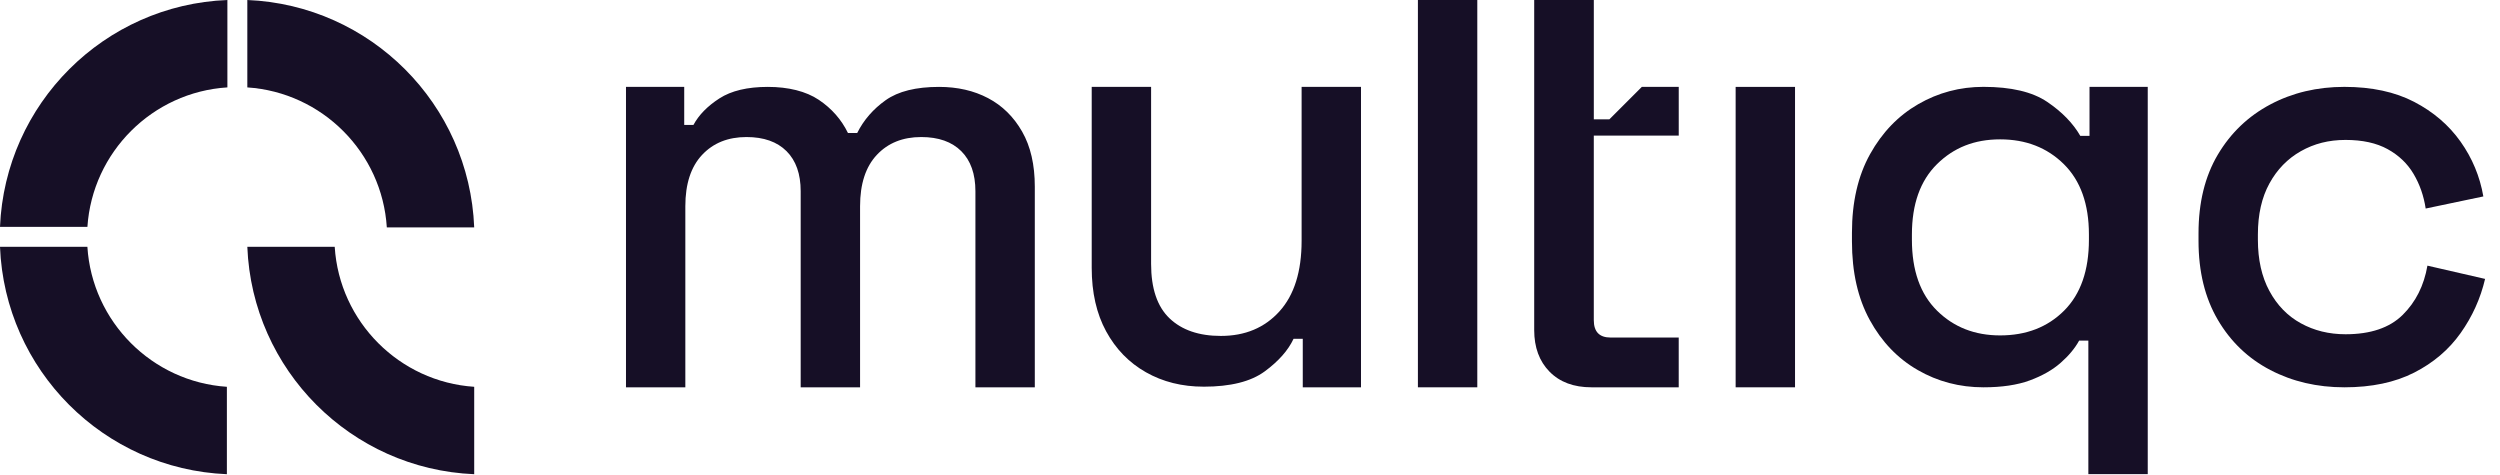
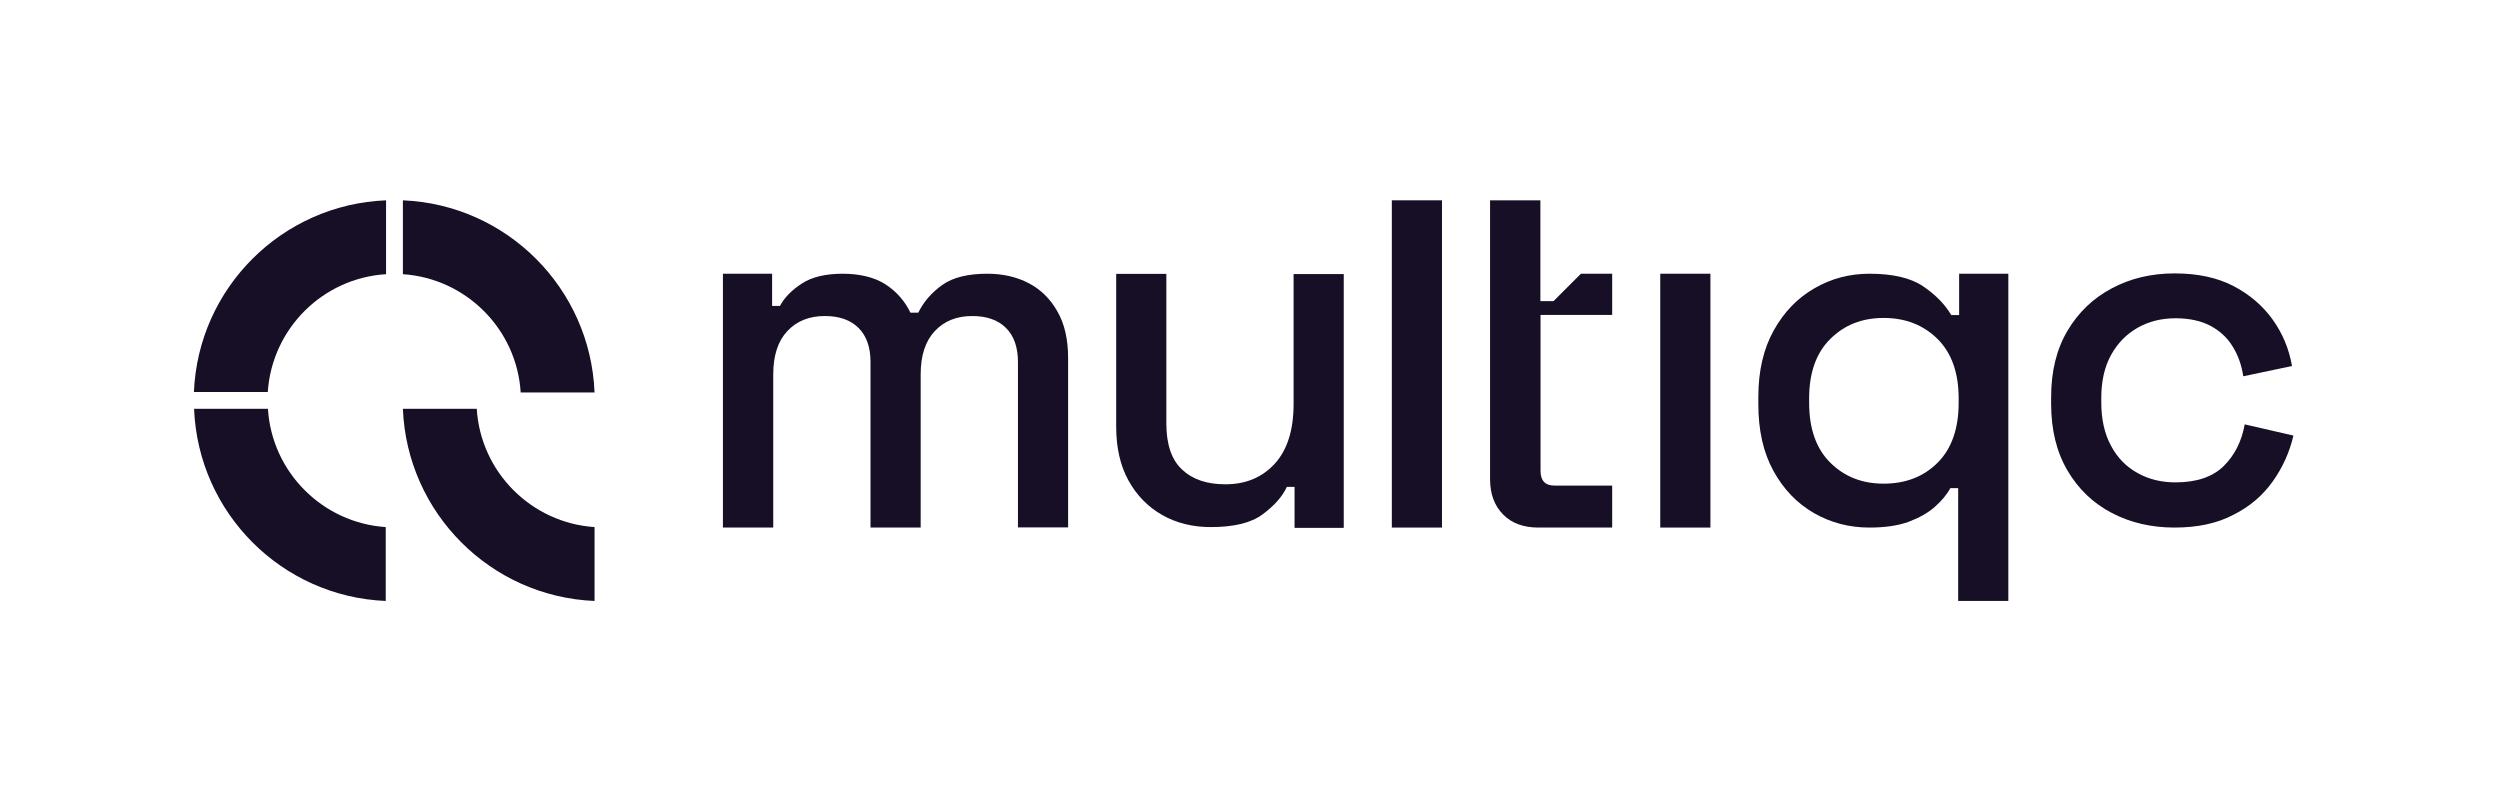
- <svg xmlns="http://www.w3.org/2000/svg" width="1318" height="250" viewBox="0 0 1318 250" fill="none">
-   <path d="M46.08 119.61C48.7 80.16 80.39 48.55 119.88 46.07V0C54.92 2.56 2.7 54.68 0 119.61H46.08Z" fill="#160F26" />
-   <path d="M119.61 203.919C80.16 201.299 48.55 169.609 46.07 130.119H0C2.56 195.079 54.68 247.299 119.61 249.999V203.919Z" fill="#160F26" />
-   <path d="M130.389 46.08C169.839 48.7 201.449 80.39 203.929 119.88H249.999C247.439 54.92 195.319 2.7 130.389 0V46.08Z" fill="#160F26" />
-   <path d="M249.999 203.919C210.549 201.299 178.939 169.609 176.459 130.119H130.389C132.949 195.079 185.069 247.299 249.999 249.999V203.919Z" fill="#160F26" />
-   <path d="M1100.98 249.999V179.569H1096.12C1093.89 183.629 1090.65 187.529 1086.39 191.269C1082.13 195.019 1076.71 198.109 1070.13 200.539C1063.54 202.969 1055.39 204.189 1045.66 204.189C1033.09 204.189 1021.54 201.149 1011 195.069C1000.46 188.989 992.05 180.229 985.77 168.769C979.48 157.319 976.35 143.489 976.35 127.269V122.709C976.35 106.499 979.54 92.669 985.93 81.209C992.31 69.759 1000.77 60.989 1011.31 54.909C1021.85 48.829 1033.3 45.789 1045.66 45.789C1060.25 45.789 1071.45 48.429 1079.25 53.689C1087.05 58.959 1092.88 64.939 1096.73 71.629H1101.59V45.789H1132.29V249.979H1100.98V249.999ZM1054.47 176.829C1068.25 176.829 1079.5 172.469 1088.21 163.759C1096.92 155.049 1101.28 142.579 1101.28 126.369V123.629C1101.28 107.619 1096.87 95.259 1088.06 86.539C1079.24 77.829 1068.04 73.469 1054.47 73.469C1040.9 73.469 1030 77.829 1021.18 86.539C1012.36 95.259 1007.96 107.619 1007.96 123.629V126.369C1007.96 142.589 1012.37 155.049 1021.18 163.759C1030 172.479 1041.09 176.829 1054.47 176.829Z" fill="#160F26" />
-   <path d="M1235.96 204.189C1221.57 204.189 1208.55 201.149 1196.9 195.069C1185.24 188.989 1176.02 180.169 1169.24 168.619C1162.45 157.069 1159.06 143.189 1159.06 126.969V123.019C1159.06 106.809 1162.45 92.979 1169.24 81.519C1176.03 70.069 1185.25 61.259 1196.9 55.069C1208.55 48.889 1221.57 45.799 1235.96 45.799C1250.35 45.799 1262.61 48.439 1272.74 53.699C1282.87 58.969 1291.03 65.959 1297.21 74.679C1303.39 83.399 1307.39 93.019 1309.22 103.559L1278.82 109.939C1277.8 103.249 1275.68 97.169 1272.44 91.699C1269.2 86.229 1264.64 81.869 1258.76 78.629C1252.88 75.389 1245.48 73.769 1236.57 73.769C1227.66 73.769 1220 75.749 1213.01 79.699C1206.02 83.649 1200.49 89.329 1196.44 96.719C1192.38 104.119 1190.36 113.089 1190.36 123.619V126.359C1190.36 136.899 1192.38 145.919 1196.44 153.419C1200.49 160.919 1206.02 166.599 1213.01 170.439C1220 174.289 1227.85 176.219 1236.57 176.219C1249.74 176.219 1259.77 172.829 1266.67 166.039C1273.56 159.249 1277.92 150.589 1279.74 140.049L1310.14 147.039C1307.71 157.379 1303.4 166.909 1297.22 175.619C1291.04 184.339 1282.88 191.279 1272.75 196.439C1262.61 201.609 1250.35 204.189 1235.97 204.189H1235.96Z" fill="#160F26" />
-   <path d="M330.02 204.19V45.81H360.72V65.87H365.58C368.42 60.6 372.98 55.94 379.26 51.89C385.54 47.84 394.05 45.81 404.8 45.81C415.55 45.81 424.91 48.09 431.7 52.65C438.49 57.21 443.6 63.04 447.05 70.13H451.91C455.35 63.24 460.37 57.47 466.96 52.8C473.54 48.14 482.92 45.81 495.08 45.81C504.81 45.81 513.42 47.79 520.92 51.74C528.42 55.69 534.4 61.57 538.86 69.37C543.32 77.17 545.55 86.85 545.55 98.4V204.19H514.24V100.83C514.24 91.71 511.76 84.67 506.79 79.7C501.82 74.74 494.78 72.25 485.66 72.25C475.93 72.25 468.13 75.39 462.25 81.67C456.37 87.95 453.43 96.97 453.43 108.73V204.19H422.12V100.83C422.12 91.71 419.64 84.67 414.67 79.7C409.7 74.74 402.66 72.25 393.54 72.25C383.81 72.25 376.01 75.39 370.13 81.67C364.25 87.95 361.31 96.97 361.31 108.73V204.19H330H330.02Z" fill="#160F26" />
-   <path d="M634.529 203.85C623.179 203.85 613.049 201.31 604.129 196.25C595.209 191.19 588.219 183.99 583.149 174.67C578.079 165.35 575.549 154.2 575.549 141.23V45.81H606.859V139.1C606.859 152.07 610.099 161.65 616.589 167.83C623.069 174.01 632.089 177.1 643.649 177.1C656.419 177.1 666.699 172.8 674.509 164.18C682.309 155.57 686.209 143.16 686.209 126.94V45.81H717.519V204.19H686.819V178.62H681.959C679.119 184.7 674.059 190.43 666.759 195.8C659.459 201.17 648.719 203.86 634.539 203.86L634.529 203.85Z" fill="#160F26" />
-   <path d="M747.521 204.19V0H778.831V204.19H747.521Z" fill="#160F26" />
-   <path d="M915.029 204.19V45.81H946.339V204.19H915.029Z" fill="#160F26" />
-   <path d="M885.03 71.47V45.81H865.56L848.45 62.92H840.26V0H808.83V173.98C808.83 183.13 811.52 190.46 816.92 195.95C822.31 201.44 829.67 204.19 839.04 204.19H885.02V177.95H849.1C843.2 177.95 840.25 174.9 840.25 168.8V71.48H885.01L885.03 71.47Z" fill="#160F26" />
+ <svg xmlns="http://www.w3.org/2000/svg" version="1.1" id="Layer_1" x="0px" y="0px" viewBox="0 0 1560 500" style="enable-background:new 0 0 1560 500;" xml:space="preserve">
+   <style type="text/css">
+ 	.st0{fill:#160F26;}
+ </style>
+   <path class="st0" d="M167.1,244.6c2.6-39.5,34.3-71.1,73.8-73.5V125c-65,2.6-117.2,54.7-119.9,119.6H167.1z" />
+   <path class="st0" d="M240.7,328.9c-39.4-2.6-71.1-34.3-73.5-73.8h-46.1c2.6,65,54.7,117.2,119.6,119.9V328.9z" />
+   <path class="st0" d="M251.4,171.1c39.4,2.6,71.1,34.3,73.5,73.8H371c-2.6-65-54.7-117.2-119.6-119.9V171.1z" />
+   <path class="st0" d="M371,328.9c-39.4-2.6-71.1-34.3-73.5-73.8h-46.1c2.6,65,54.7,117.2,119.6,119.9V328.9z" />
+   <path class="st0" d="M1221.9,375v-70.4h-4.9c-2.2,4.1-5.5,8-9.7,11.7c-4.3,3.8-9.7,6.8-16.3,9.3c-6.6,2.4-14.7,3.6-24.5,3.6  c-12.6,0-24.1-3-34.7-9.1c-10.5-6.1-18.9-14.8-25.2-26.3c-6.3-11.5-9.4-25.3-9.4-41.5v-4.6c0-16.2,3.2-30,9.6-41.5  c6.4-11.5,14.8-20.2,25.4-26.3c10.5-6.1,22-9.1,34.3-9.1c14.6,0,25.8,2.6,33.6,7.9c7.8,5.3,13.6,11.3,17.5,17.9h4.9v-25.8h30.7V375  L1221.9,375L1221.9,375z M1175.4,301.8c13.8,0,25-4.4,33.7-13.1c8.7-8.7,13.1-21.2,13.1-37.4v-2.7c0-16-4.4-28.4-13.2-37.1  c-8.8-8.7-20-13.1-33.6-13.1c-13.6,0-24.5,4.4-33.3,13.1c-8.8,8.7-13.2,21.1-13.2,37.1v2.7c0,16.2,4.4,28.7,13.2,37.4  C1151,297.5,1162,301.8,1175.4,301.8z" />
+   <path class="st0" d="M1356.9,329.2c-14.4,0-27.4-3-39.1-9.1c-11.7-6.1-20.9-14.9-27.7-26.5c-6.8-11.6-10.2-25.4-10.2-41.7v-4  c0-16.2,3.4-30,10.2-41.5c6.8-11.5,16-20.3,27.7-26.5c11.6-6.2,24.7-9.3,39.1-9.3c14.4,0,26.6,2.6,36.8,7.9  c10.1,5.3,18.3,12.3,24.5,21c6.2,8.7,10.2,18.3,12,28.9l-30.4,6.4c-1-6.7-3.1-12.8-6.4-18.2c-3.2-5.5-7.8-9.8-13.7-13.1  c-5.9-3.2-13.3-4.9-22.2-4.9c-8.9,0-16.6,2-23.6,5.9c-7,4-12.5,9.6-16.6,17c-4.1,7.4-6.1,16.4-6.1,26.9v2.7c0,10.5,2,19.6,6.1,27.1  c4,7.5,9.6,13.2,16.6,17c7,3.9,14.8,5.8,23.6,5.8c13.2,0,23.2-3.4,30.1-10.2c6.9-6.8,11.2-15.5,13.1-26l30.4,7  c-2.4,10.3-6.7,19.9-12.9,28.6c-6.2,8.7-14.3,15.7-24.5,20.8C1383.5,326.6,1371.3,329.2,1356.9,329.2L1356.9,329.2z" />
+   <path class="st0" d="M451.1,329.2V170.8h30.7v20.1h4.9c2.8-5.3,7.4-9.9,13.7-14c6.3-4.1,14.8-6.1,25.5-6.1s20.1,2.3,26.9,6.8  s11.9,10.4,15.3,17.5h4.9c3.4-6.9,8.5-12.7,15-17.3c6.6-4.7,16-7,28.1-7c9.7,0,18.3,2,25.8,5.9s13.5,9.8,17.9,17.6  c4.5,7.8,6.7,17.5,6.7,29v105.8h-31.3V225.8c0-9.1-2.5-16.2-7.4-21.1c-5-5-12-7.5-21.1-7.5c-9.7,0-17.5,3.1-23.4,9.4  c-5.9,6.3-8.8,15.3-8.8,27.1v95.5h-31.3V225.8c0-9.1-2.5-16.2-7.4-21.1c-5-5-12-7.5-21.1-7.5c-9.7,0-17.5,3.1-23.4,9.4  c-5.9,6.3-8.8,15.3-8.8,27.1v95.5H451.1L451.1,329.2z" />
+   <path class="st0" d="M755.5,328.9c-11.3,0-21.5-2.5-30.4-7.6c-8.9-5.1-15.9-12.3-21-21.6s-7.6-20.5-7.6-33.4v-95.4h31.3v93.3  c0,13,3.2,22.6,9.7,28.7c6.5,6.2,15.5,9.3,27.1,9.3c12.8,0,23-4.3,30.9-12.9c7.8-8.6,11.7-21,11.7-37.2v-81.1h31.3v158.4h-30.7  v-25.6H803c-2.8,6.1-7.9,11.8-15.2,17.2S769.7,328.9,755.5,328.9L755.5,328.9z" />
+   <path class="st0" d="M868.5,329.2V125h31.3v204.2H868.5z" />
+   <path class="st0" d="M1036,329.2V170.8h31.3v158.4H1036z" />
+   <path class="st0" d="M1006,196.5v-25.7h-19.5l-17.1,17.1h-8.2V125h-31.4v174c0,9.2,2.7,16.5,8.1,22c5.4,5.5,12.7,8.2,22.1,8.2h46  V303h-35.9c-5.9,0-8.8-3-8.8-9.2v-97.3L1006,196.5L1006,196.5z" />
</svg>
